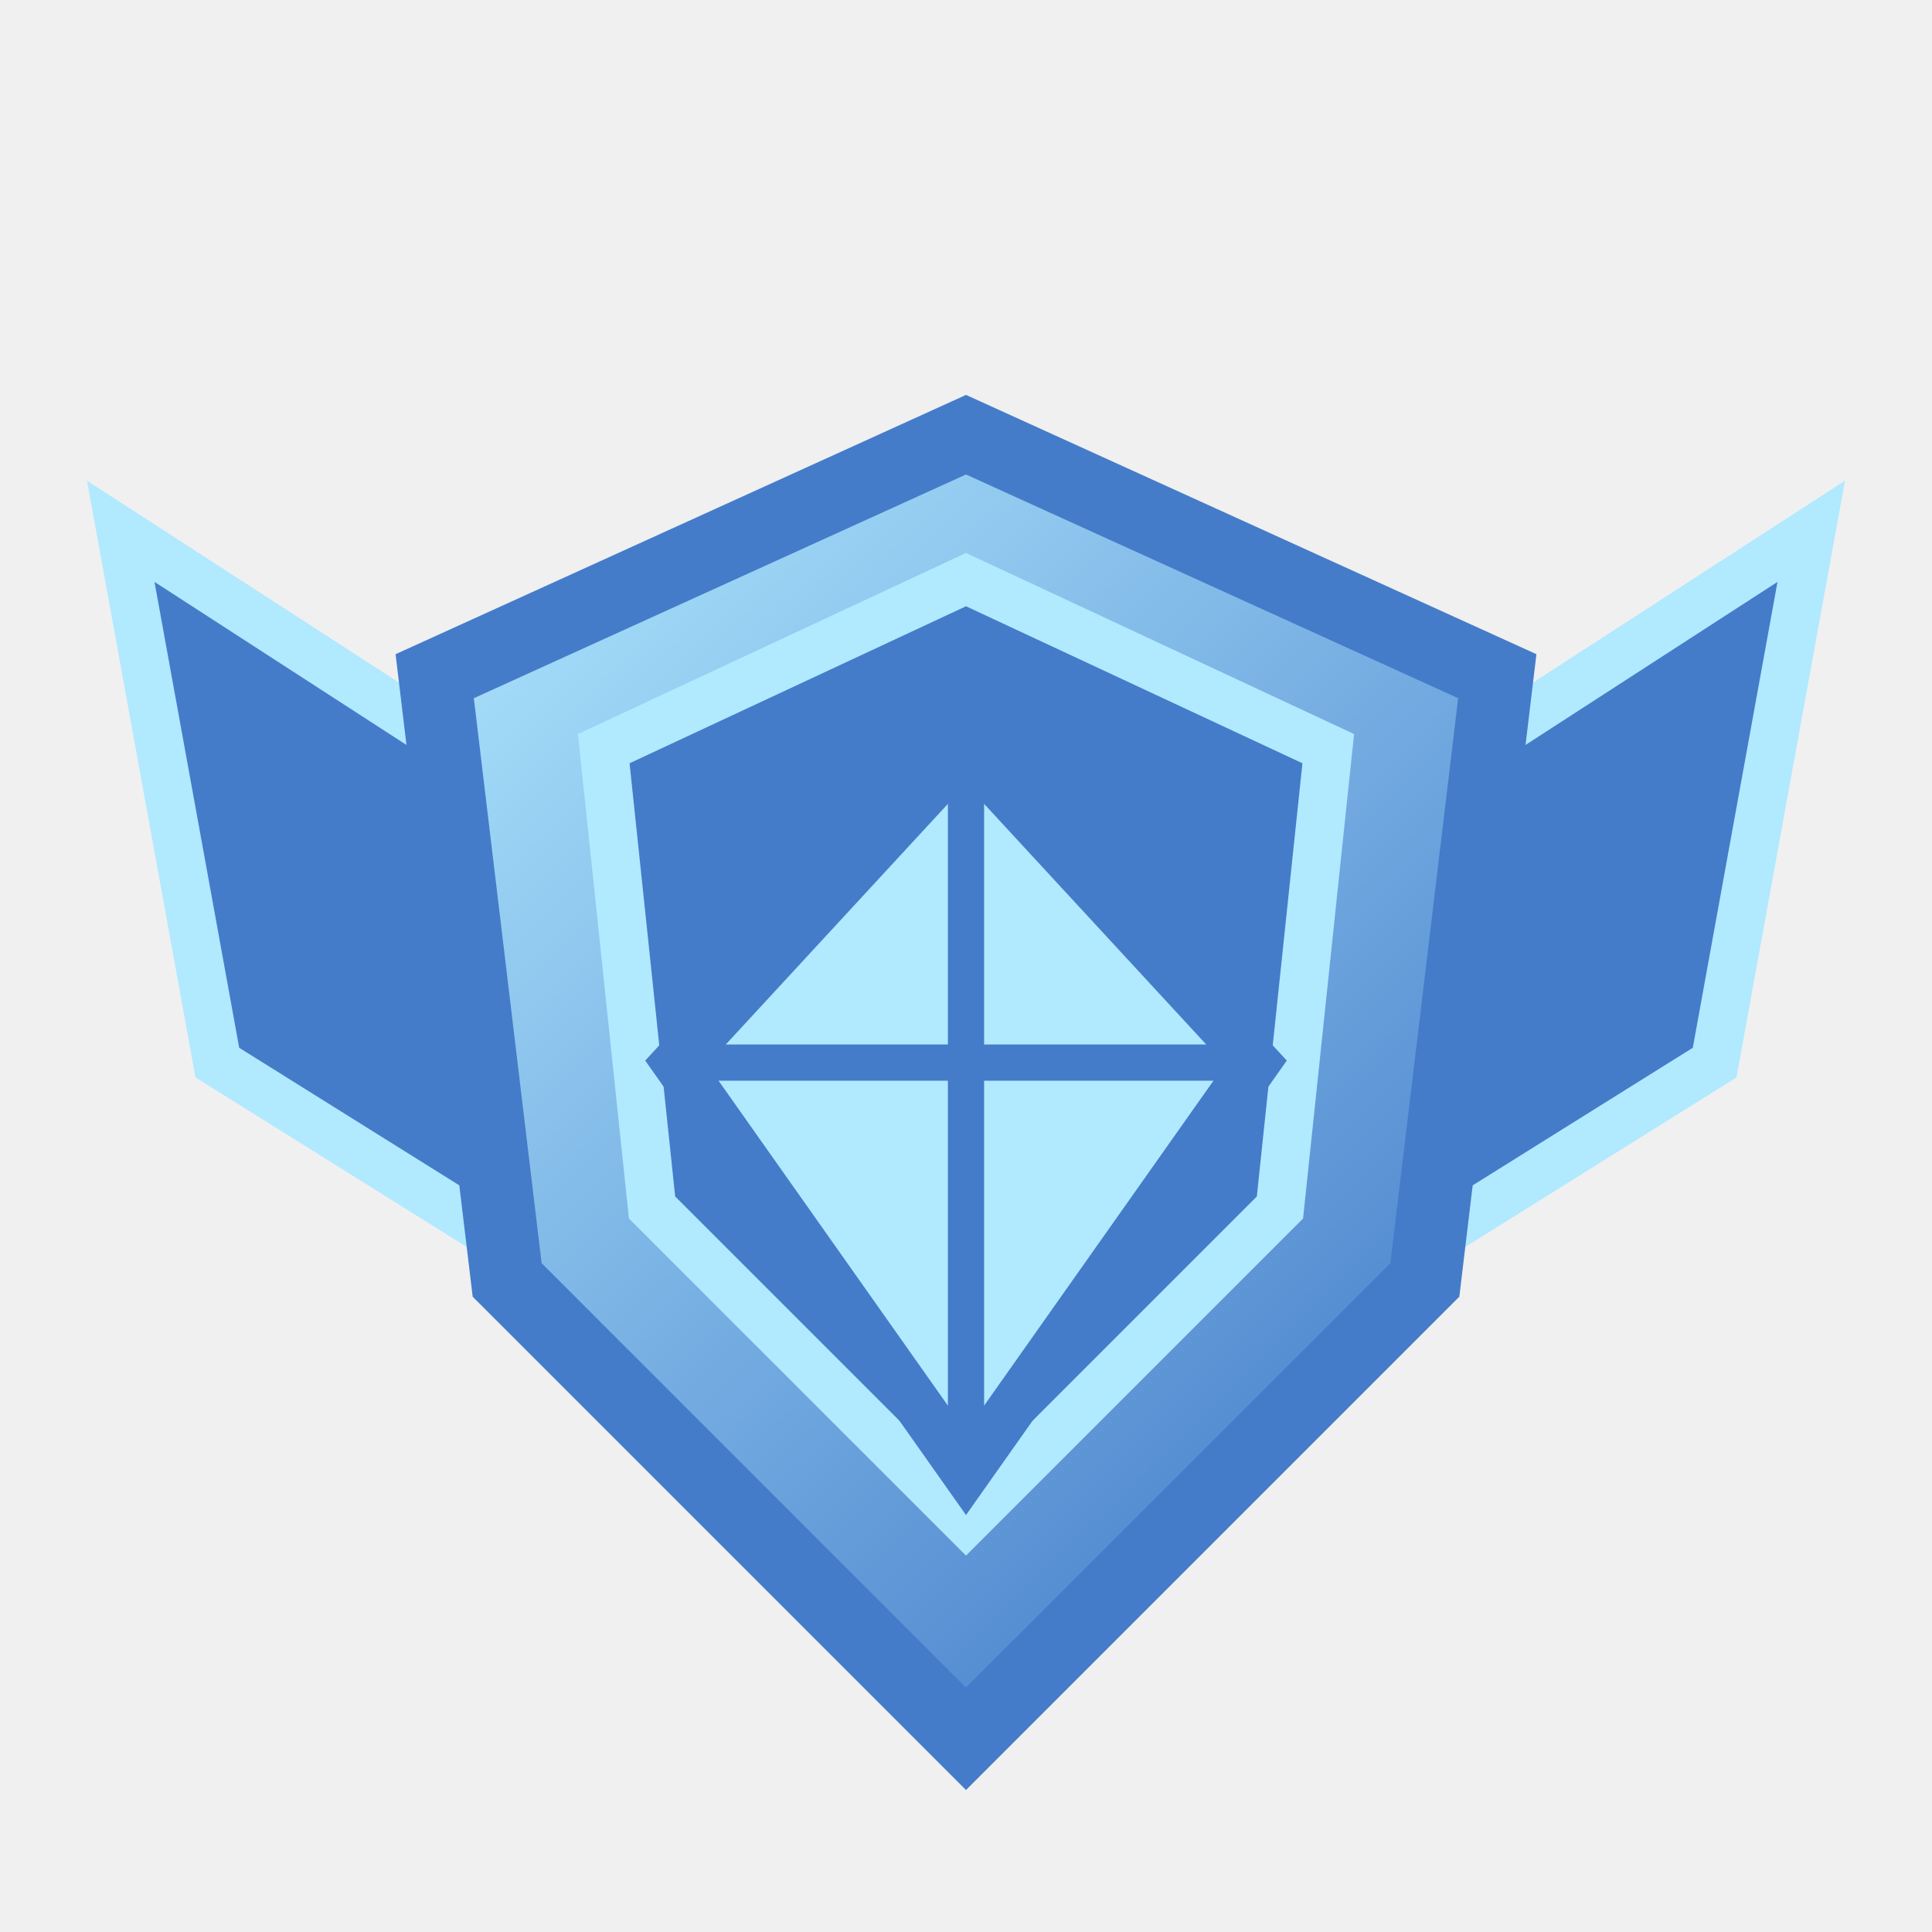
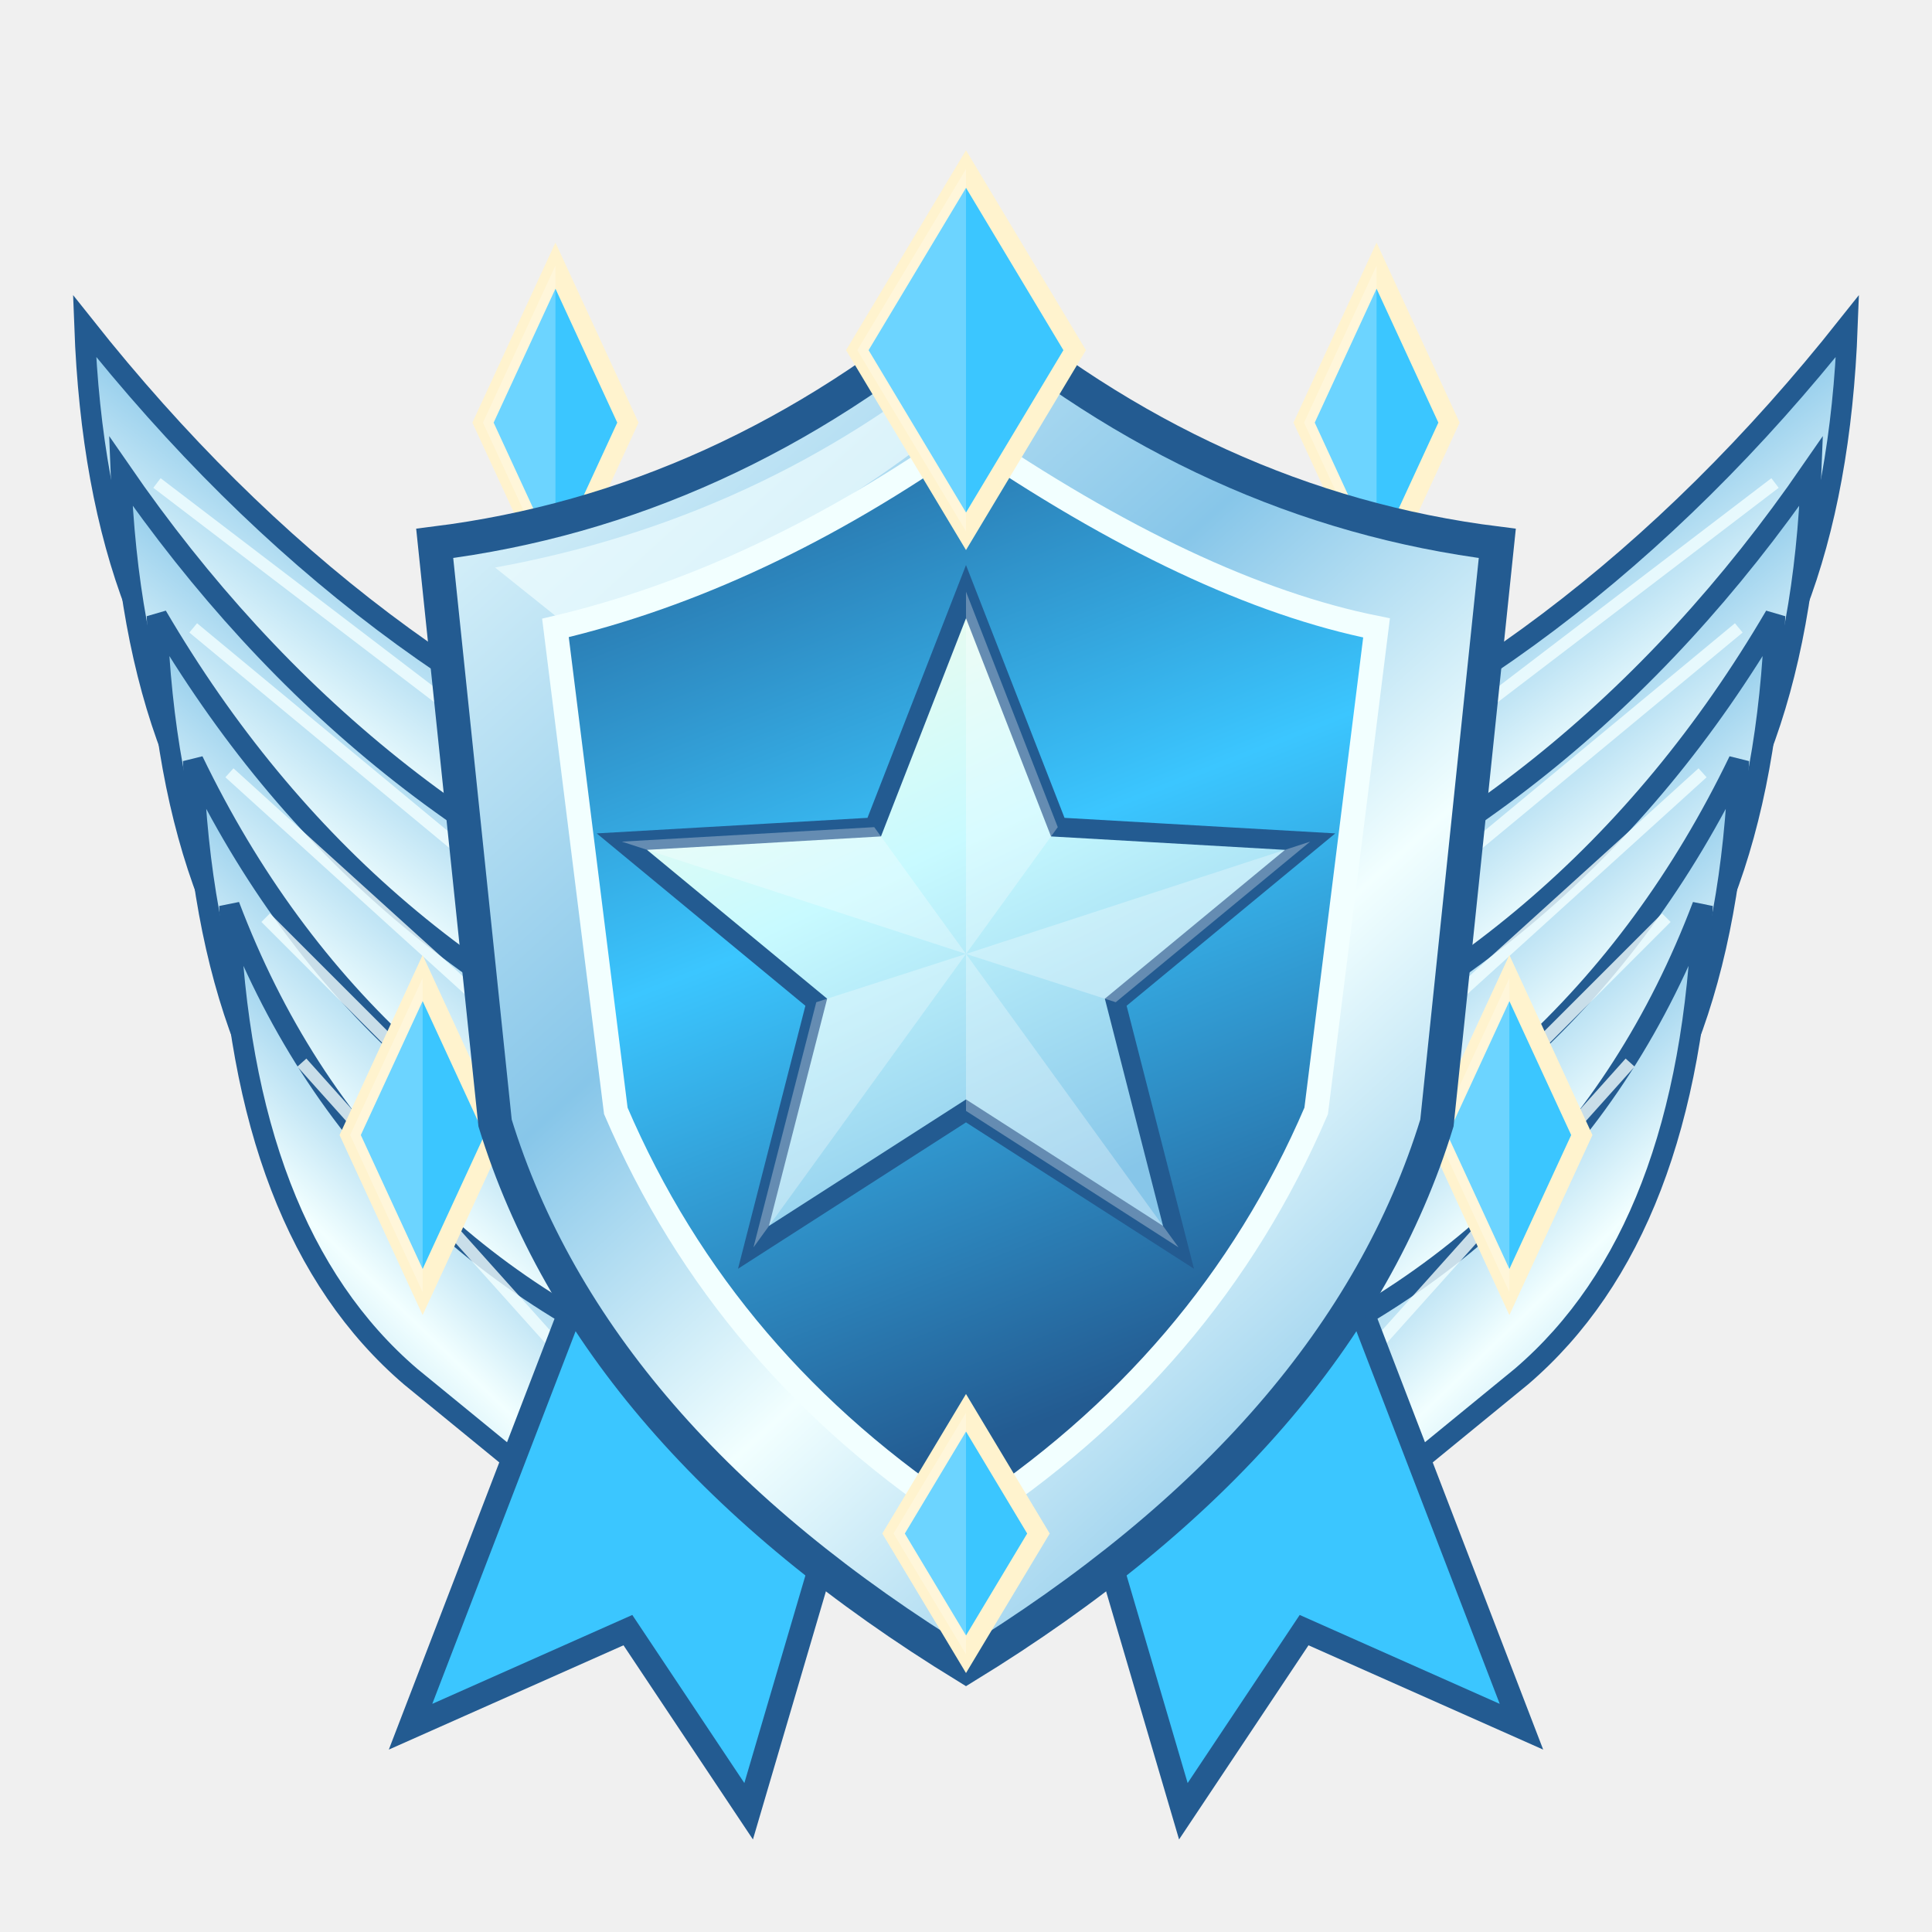
- <svg xmlns="http://www.w3.org/2000/svg" viewBox="0 0 80 80">
+ <svg xmlns="http://www.w3.org/2000/svg" viewBox="0 0 160 160">
  <defs>
-     <linearGradient id="metal" x2="0.8" y2="1">
-       <stop stop-color="#b1e9ff" />
-       <stop offset="1" stop-color="#447cca" />
+     <linearGradient id="metal" x2=".7" y2="1">
+       <stop stop-color="#f2ffff" />
+       <stop offset=".45" stop-color="#87c6e9" />
+       <stop offset=".7" stop-color="#f2ffff" />
+       <stop offset="1" stop-color="#87c6e9" />
+     </linearGradient>
+     <linearGradient id="field" x2=".3" y2="1">
+       <stop stop-color="#235b91" />
+       <stop offset=".5" stop-color="#3bc6ff" />
+       <stop offset="1" stop-color="#235b91" />
+     </linearGradient>
+     <linearGradient id="star" x2=".5" y2="1">
+       <stop stop-color="#fffde5" />
+       <stop offset=".5" stop-color="#c8faff" />
+       <stop offset="1" stop-color="#87c6e9" />
    </linearGradient>
  </defs>
-   <path d="M22 33 5 22 9 44 25 54M58 33 75 22 71 44 55 54" fill="#447cca" stroke="#b1e9ff" stroke-width="2" />
-   <path d="M40 18 62 28 59 53 40 72 21 53 18 28Z" fill="url(#metal)" stroke="#447cca" stroke-width="3" />
-   <path d="M40 24 55 31 53 50 40 63 27 50 25 31Z" fill="#447cca" stroke="#b1e9ff" stroke-width="2" />
-   <path d="m40 31 12 13-12 17-12-17Z" fill="#b1e9ff" stroke="#447cca" stroke-width="2" />
-   <path d="m40 31 0 30m-12-17 24 0" fill="none" stroke="#447cca" stroke-width="1.5" />
+   <g transform="translate(80 80) scale(1) translate(-80 -80)">
+     <g transform="translate(80 0) scale(-1 1)">
+       <path d="M20 67Q50 56 73 27Q72 54 58 66L24 84Z" fill="url(#metal)" stroke="#235b91" stroke-width="1.7" />
+       <path d="M29 69L67 40" stroke="#f2ffff" stroke-width="1" opacity=".8" />
+       <path d="M20 79Q50 68 70 39Q69 66 55 78L24 96Z" fill="url(#metal)" stroke="#235b91" stroke-width="1.7" />
+       <path d="M29 81L64 52" stroke="#f2ffff" stroke-width="1" opacity=".8" />
+       <path d="M20 91Q50 80 67 51Q66 78 52 90L24 108Z" fill="url(#metal)" stroke="#235b91" stroke-width="1.7" />
+       <path d="M29 93L61 64" stroke="#f2ffff" stroke-width="1" opacity=".8" />
+       <path d="M20 103Q50 92 64 63Q63 90 49 102L24 120Z" fill="url(#metal)" stroke="#235b91" stroke-width="1.7" />
+       <path d="M29 105L58 76" stroke="#f2ffff" stroke-width="1" opacity=".8" />
+       <path d="M20 115Q50 104 61 75Q60 102 46 114L24 132Z" fill="url(#metal)" stroke="#235b91" stroke-width="1.7" />
+       <path d="M29 117L55 88" stroke="#f2ffff" stroke-width="1" opacity=".8" />
+     </g>
+     <g transform="translate(80 0) scale(1 1)">
+       <path d="M20 67Q50 56 73 27Q72 54 58 66L24 84Z" fill="url(#metal)" stroke="#235b91" stroke-width="1.7" />
+       <path d="M29 69L67 40" stroke="#f2ffff" stroke-width="1" opacity=".8" />
+       <path d="M20 79Q50 68 70 39Q69 66 55 78L24 96Z" fill="url(#metal)" stroke="#235b91" stroke-width="1.7" />
+       <path d="M29 81L64 52" stroke="#f2ffff" stroke-width="1" opacity=".8" />
+       <path d="M20 91Q50 80 67 51Q66 78 52 90L24 108Z" fill="url(#metal)" stroke="#235b91" stroke-width="1.7" />
+       <path d="M29 93L61 64" stroke="#f2ffff" stroke-width="1" opacity=".8" />
+       <path d="M20 103Q50 92 64 63Q63 90 49 102L24 120Z" fill="url(#metal)" stroke="#235b91" stroke-width="1.7" />
+       <path d="M29 105L58 76" stroke="#f2ffff" stroke-width="1" opacity=".8" />
+       <path d="M20 115Q50 104 61 75Q60 102 46 114L24 132Z" fill="url(#metal)" stroke="#235b91" stroke-width="1.7" />
+       <path d="M29 117L55 88" stroke="#f2ffff" stroke-width="1" opacity=".8" />
+     </g>
+     <path d="M49 104L34 143 52 135 62 150 72 116M111 104L126 143 108 135 98 150 88 116" fill="#3bc6ff" stroke="#235b91" stroke-width="2" />
+     <path d="M46 22L52 35 46 48 40 35Z" fill="#3bc6ff" stroke="#fff3ce" stroke-width="1.6" />
+     <path d="M46 22L46 48 40 35Z" fill="#fff" opacity=".25" />
+     <path d="M114 22L120 35 114 48 108 35Z" fill="#3bc6ff" stroke="#fff3ce" stroke-width="1.6" />
+     <path d="M114 22L114 48 108 35Z" fill="#fff" opacity=".25" />
+     <path d="M35 81L41 94 35 107 29 94Z" fill="#3bc6ff" stroke="#fff3ce" stroke-width="1.6" />
+     <path d="M35 81L35 107 29 94Z" fill="#fff" opacity=".25" />
+     <path d="M125 81L131 94 125 107 119 94Z" fill="#3bc6ff" stroke="#fff3ce" stroke-width="1.6" />
+     <path d="M125 81L125 107 119 94Z" fill="#fff" opacity=".25" />
+     <path d="M80 25Q100 42 124 45L119 93Q111 119 80 138Q49 119 41 93L36 45Q60 42 80 25Z" fill="url(#metal)" stroke="#235b91" stroke-width="2.8" />
+     <path d="M80 36Q99 49 114 52L109 92Q100 113 80 126Q60 113 51 92L46 52Q63 48 80 36Z" fill="url(#field)" stroke="#f2ffff" stroke-width="2" />
+     <polygon points="80.0,49.0 87.6,68.5 108.5,69.7 92.4,83.0 97.6,103.3 80.0,92.0 62.4,103.3 67.6,83.0 51.5,69.7 72.4,68.5" fill="url(#star)" stroke="#235b91" stroke-width="1.6" />
+     <path d="M80 79L80.0 49.0 87.6 68.5Z" fill="#fff" opacity=".3" />
+     <path d="M80 79L108.5 69.7 92.4 83.0Z" fill="#fff" opacity=".3" />
+     <path d="M80 79L97.6 103.3 80.0 92.0Z" fill="#fff" opacity=".3" />
+     <path d="M80 79L62.4 103.3 67.6 83.0Z" fill="#fff" opacity=".3" />
+     <path d="M80 79L51.5 69.7 72.4 68.5Z" fill="#fff" opacity=".3" />
+     <path d="M41 47Q63 43 80 29L80 34Q63 48 46 51" fill="#f2ffff" opacity=".65" />
+     <path d="M80 14L89 29 80 44 71 29Z" fill="#3bc6ff" stroke="#fff3ce" stroke-width="1.6" />
+     <path d="M80 14L80 44 71 29Z" fill="#fff" opacity=".25" />
+     <path d="M80 117L86 127 80 137 74 127Z" fill="#3bc6ff" stroke="#fff3ce" stroke-width="1.6" />
+     <path d="M80 117L80 137 74 127Z" fill="#fff" opacity=".25" />
+   </g>
</svg>
